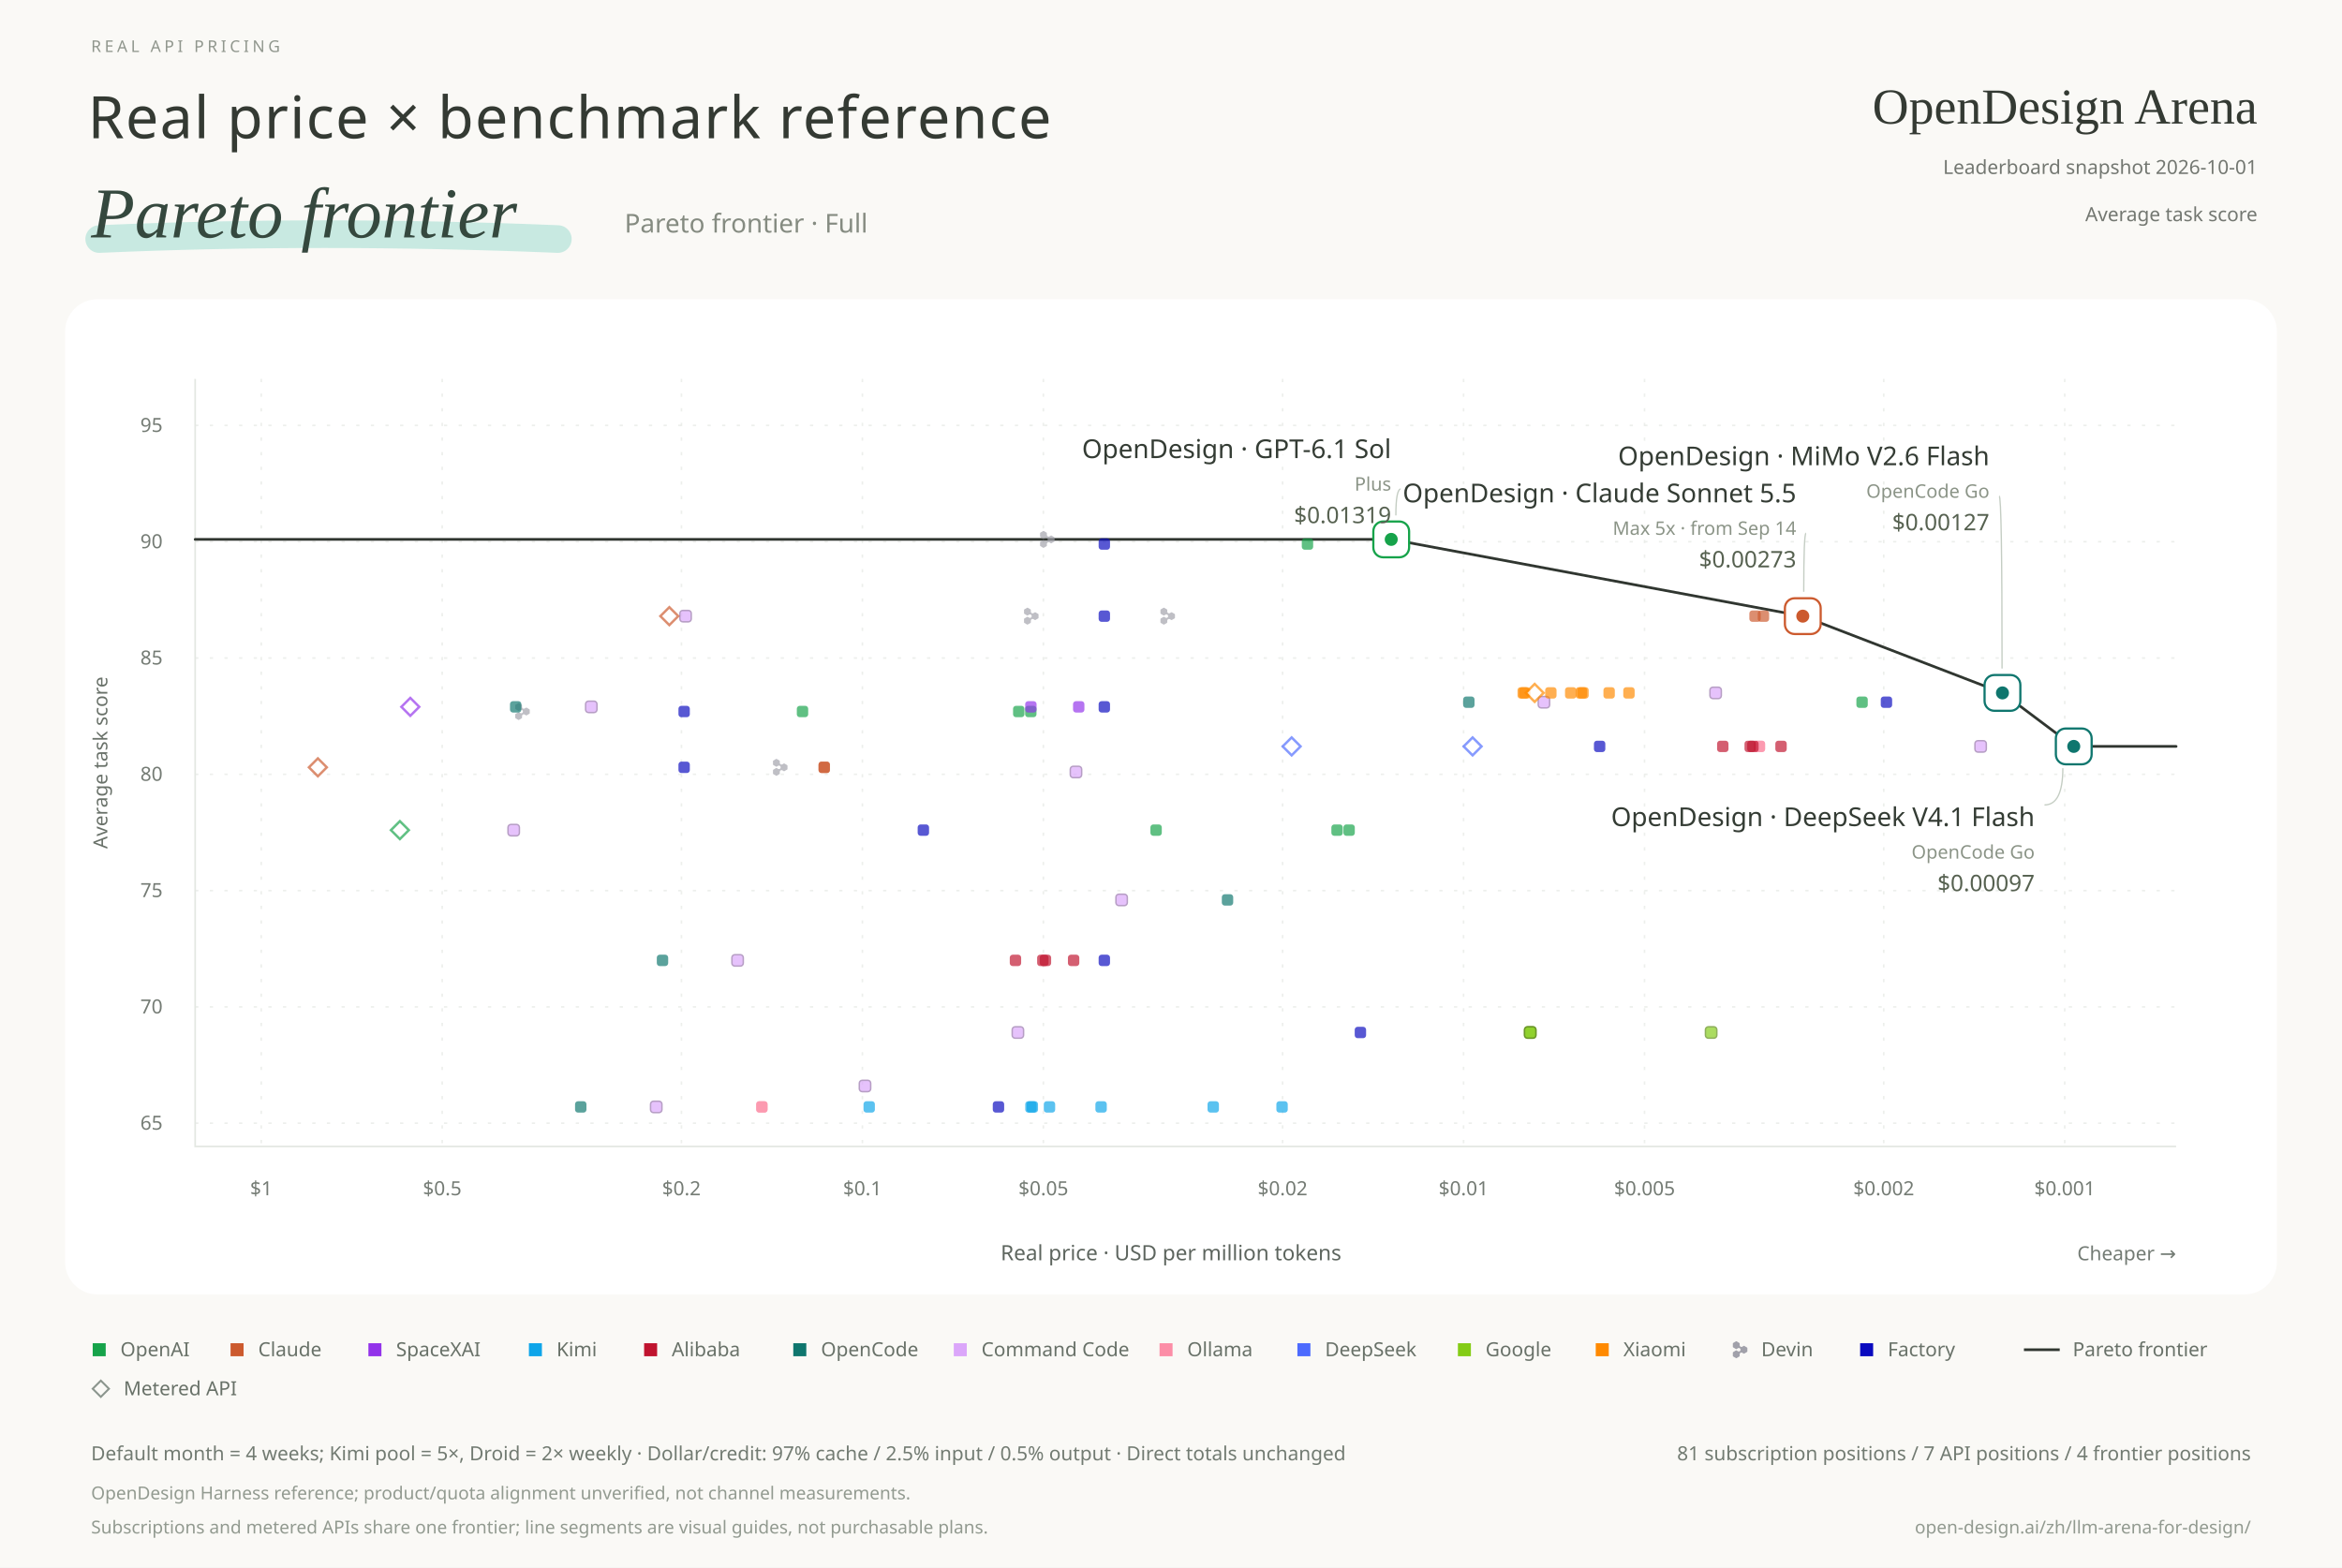
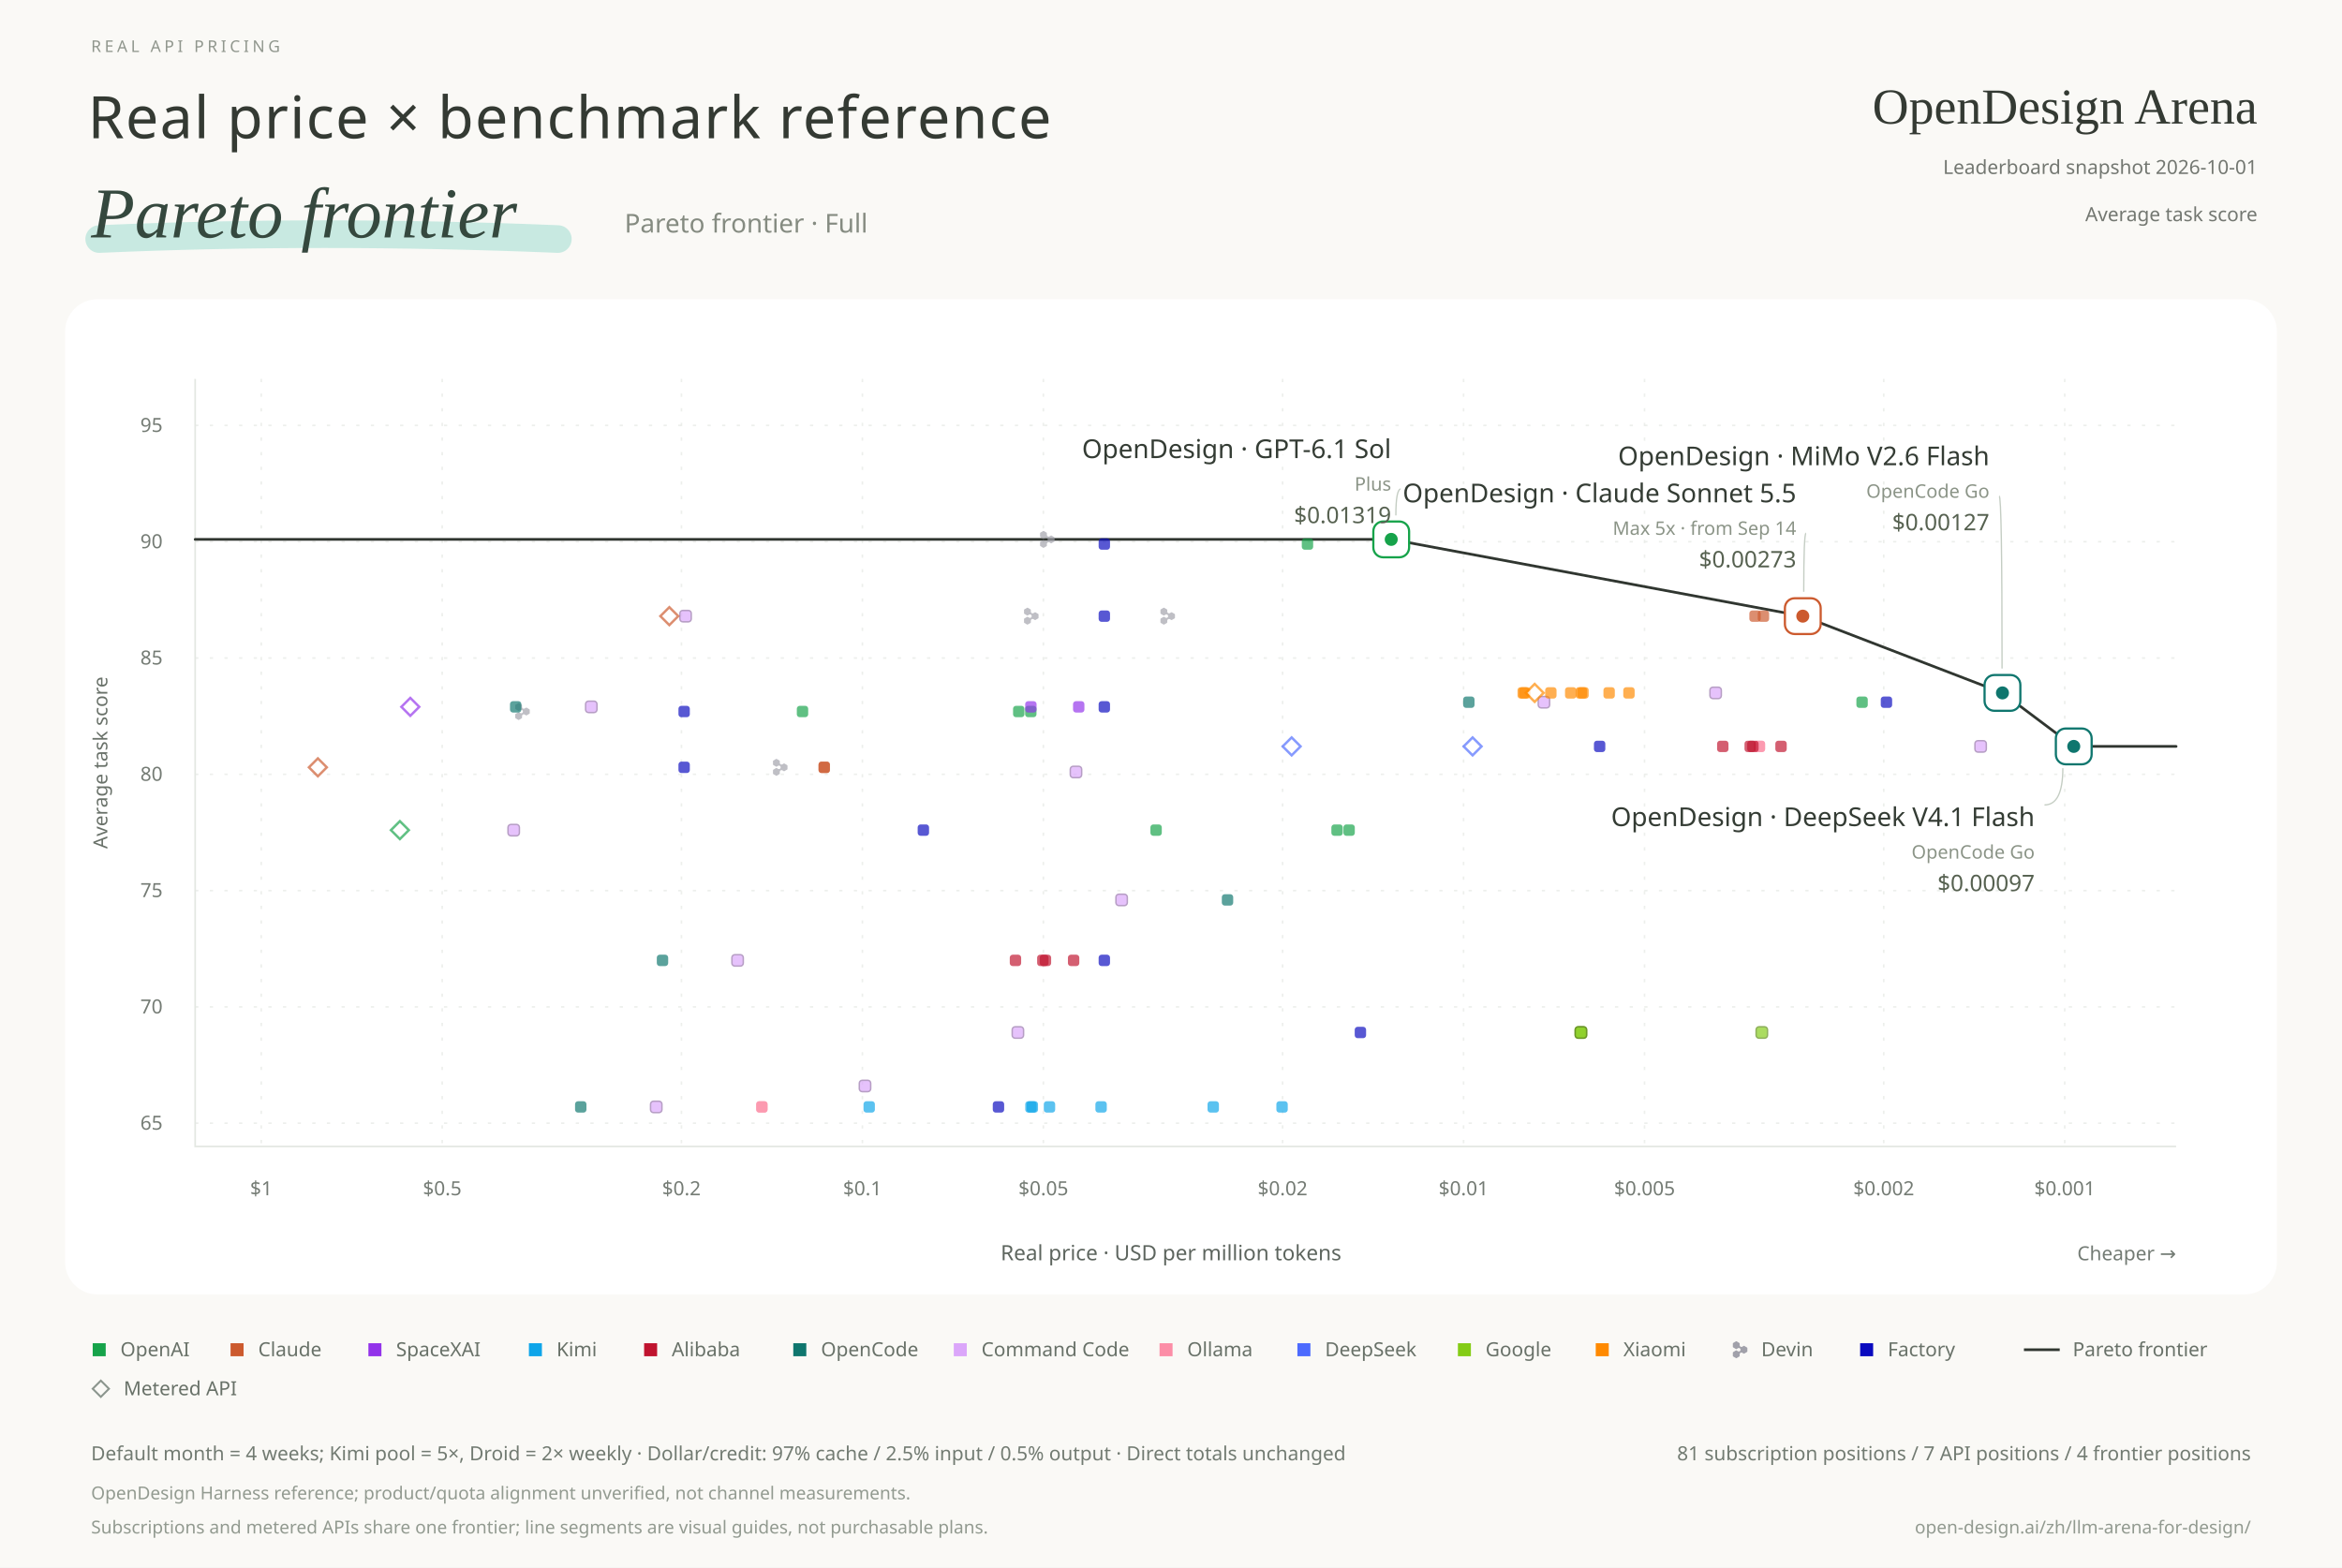
<svg xmlns="http://www.w3.org/2000/svg" width="1440" height="964" viewBox="0 0 1440 964" role="img" aria-labelledby="title desc">
  <style>text{font-family:"Microsoft YaHei","Segoe UI",sans-serif} .serif{font-family:"Times New Roman",serif} .number{font-family:"Segoe UI",sans-serif;font-variant-numeric:tabular-nums} .label-name{paint-order:stroke;stroke:#fff;stroke-width:5px;stroke-linejoin:round} .point:hover{opacity:1}</style>
  <rect width="1440" height="964" fill="#FAF9F6" />
  <text x="56.000" y="32.000" font-size="10" fill="#90968D" text-anchor="start" font-weight="400" letter-spacing="2.1">REAL API PRICING</text>
  <text x="54.000" y="85.000" font-size="36" fill="#343A33" text-anchor="start" font-weight="300" letter-spacing=".8">Real price × benchmark reference</text>
  <path d="M61 147 Q197 141 343 147" stroke="#9FDDD0" stroke-width="17" stroke-linecap="round" opacity=".55" fill="none" />
  <text x="56.000" y="146.000" font-size="44" fill="#35483E" text-anchor="start" font-weight="400" class="serif" font-style="italic">Pareto frontier</text>
  <text x="384.000" y="143.000" font-size="16" fill="#858B81" text-anchor="start" font-weight="300">Pareto frontier · Full</text>
  <text x="1388.000" y="76.000" font-size="31" fill="#343A33" text-anchor="end" font-weight="400" class="serif">OpenDesign Arena</text>
  <text x="1388.000" y="107.000" font-size="12" fill="#737771" text-anchor="end" font-weight="400">Leaderboard snapshot  2026-10-01</text>
  <text x="1388.000" y="136.000" font-size="12" fill="#737771" text-anchor="end" font-weight="400">Average task score</text>
  <rect x="40" y="184" width="1360" height="612" rx="20" fill="#FFFFFF" />
  <path d="M1269.513 233V705" stroke="#E8EBE7" stroke-dasharray="2 7" opacity=".8" />
  <text x="1269.513" y="735.000" font-size="12" fill="#747B74" text-anchor="middle" font-weight="400" class="number">$0.001</text>
  <path d="M1158.244 233V705" stroke="#E8EBE7" stroke-dasharray="2 7" opacity=".8" />
  <text x="1158.244" y="735.000" font-size="12" fill="#747B74" text-anchor="middle" font-weight="400" class="number">$0.002</text>
  <path d="M1011.154 233V705" stroke="#E8EBE7" stroke-dasharray="2 7" opacity=".8" />
  <text x="1011.154" y="735.000" font-size="12" fill="#747B74" text-anchor="middle" font-weight="400" class="number">$0.005</text>
  <path d="M899.885 233V705" stroke="#E8EBE7" stroke-dasharray="2 7" opacity=".8" />
  <text x="899.885" y="735.000" font-size="12" fill="#747B74" text-anchor="middle" font-weight="400" class="number">$0.01</text>
  <path d="M788.615 233V705" stroke="#E8EBE7" stroke-dasharray="2 7" opacity=".8" />
  <text x="788.615" y="735.000" font-size="12" fill="#747B74" text-anchor="middle" font-weight="400" class="number">$0.02</text>
  <path d="M641.526 233V705" stroke="#E8EBE7" stroke-dasharray="2 7" opacity=".8" />
  <text x="641.526" y="735.000" font-size="12" fill="#747B74" text-anchor="middle" font-weight="400" class="number">$0.05</text>
  <path d="M530.256 233V705" stroke="#E8EBE7" stroke-dasharray="2 7" opacity=".8" />
  <text x="530.256" y="735.000" font-size="12" fill="#747B74" text-anchor="middle" font-weight="400" class="number">$0.1</text>
  <path d="M418.987 233V705" stroke="#E8EBE7" stroke-dasharray="2 7" opacity=".8" />
  <text x="418.987" y="735.000" font-size="12" fill="#747B74" text-anchor="middle" font-weight="400" class="number">$0.2</text>
  <path d="M271.897 233V705" stroke="#E8EBE7" stroke-dasharray="2 7" opacity=".8" />
  <text x="271.897" y="735.000" font-size="12" fill="#747B74" text-anchor="middle" font-weight="400" class="number">$0.5</text>
  <path d="M160.628 233V705" stroke="#E8EBE7" stroke-dasharray="2 7" opacity=".8" />
  <text x="160.628" y="735.000" font-size="12" fill="#747B74" text-anchor="middle" font-weight="400" class="number">$1</text>
  <path d="M120 690.697H1338" stroke="#E8EBE7" stroke-dasharray="2 7" opacity=".8" />
  <text x="100.000" y="694.697" font-size="12" fill="#747B74" text-anchor="end" font-weight="400" class="number">65</text>
  <path d="M120 619.182H1338" stroke="#E8EBE7" stroke-dasharray="2 7" opacity=".8" />
  <text x="100.000" y="623.182" font-size="12" fill="#747B74" text-anchor="end" font-weight="400" class="number">70</text>
  <path d="M120 547.667H1338" stroke="#E8EBE7" stroke-dasharray="2 7" opacity=".8" />
  <text x="100.000" y="551.667" font-size="12" fill="#747B74" text-anchor="end" font-weight="400" class="number">75</text>
  <path d="M120 476.152H1338" stroke="#E8EBE7" stroke-dasharray="2 7" opacity=".8" />
  <text x="100.000" y="480.152" font-size="12" fill="#747B74" text-anchor="end" font-weight="400" class="number">80</text>
  <path d="M120 404.636H1338" stroke="#E8EBE7" stroke-dasharray="2 7" opacity=".8" />
  <text x="100.000" y="408.636" font-size="12" fill="#747B74" text-anchor="end" font-weight="400" class="number">85</text>
  <path d="M120 333.121H1338" stroke="#E8EBE7" stroke-dasharray="2 7" opacity=".8" />
  <text x="100.000" y="337.121" font-size="12" fill="#747B74" text-anchor="end" font-weight="400" class="number">90</text>
  <path d="M120 261.606H1338" stroke="#E8EBE7" stroke-dasharray="2 7" opacity=".8" />
  <text x="100.000" y="265.606" font-size="12" fill="#747B74" text-anchor="end" font-weight="400" class="number">95</text>
  <path d="M120 233V705H1338" fill="none" stroke="#E3E7E2" />
  <text x="66.000" y="469.000" font-size="12" fill="#697169" text-anchor="middle" font-weight="400" transform="rotate(-90 66 469.0)">Average task score</text>
  <text x="720.000" y="775.000" font-size="13" fill="#5D655E" text-anchor="middle" font-weight="400">Real price · USD per million tokens</text>
  <text x="1338.000" y="775.000" font-size="12" fill="#737B74" text-anchor="end" font-weight="400">Cheaper →</text>
  <path id="frontier" d="M120.000,331.691 L855.407,331.691 L1108.461,378.891 L1231.230,426.091 L1275.066,458.988 L1338.000,458.988" fill="none" stroke="#303630" stroke-width="1.65" stroke-linecap="round" stroke-linejoin="round" />
  <g class="point" data-billing="subscription" data-frontier="false" data-price="0.032467532" data-score="77.6" data-x="710.839" data-y="510.479" transform="translate(710.839 510.479)">
    <rect x="-3.5" y="-3.5" width="7" height="7" rx="1.8" fill="#16A34A" opacity=".68" />
  </g>
  <g class="point" data-billing="subscription" data-frontier="false" data-price="0.016233766" data-score="77.6" data-x="822.108" data-y="510.479" transform="translate(822.108 510.479)">
    <rect x="-3.5" y="-3.5" width="7" height="7" rx="1.8" fill="#16A34A" opacity=".68" />
  </g>
  <g class="point" data-billing="subscription" data-frontier="false" data-price="0.015501473" data-score="77.6" data-x="829.517" data-y="510.479" transform="translate(829.517 510.479)">
    <rect x="-3.5" y="-3.5" width="7" height="7" rx="1.8" fill="#16A34A" opacity=".68" />
  </g>
  <g class="point" data-billing="subscription" data-frontier="false" data-price="0.12578616" data-score="82.7" data-x="493.429" data-y="437.533" transform="translate(493.429 437.533)">
    <rect x="-3.5" y="-3.5" width="7" height="7" rx="1.8" fill="#16A34A" opacity=".68" />
  </g>
  <g class="point" data-billing="subscription" data-frontier="false" data-price="0.018181818" data-score="89.9" data-x="803.915" data-y="334.552" transform="translate(803.915 334.552)">
    <rect x="-3.5" y="-3.5" width="7" height="7" rx="1.8" fill="#16A34A" opacity=".68" />
  </g>
  <g class="point" data-billing="subscription" data-frontier="false" data-price="0.0021732044" data-score="83.1" data-x="1144.911" data-y="431.812" transform="translate(1144.911 431.812)">
    <rect x="-3.5" y="-3.5" width="7" height="7" rx="1.8" fill="#16A34A" opacity=".68" />
  </g>
  <g class="point" data-billing="subscription" data-frontier="true" data-price="0.013192612" data-score="90.1" data-x="855.407" data-y="331.691" transform="translate(855.407 331.691)">
    <rect x="-11" y="-11" width="22" height="22" rx="6" fill="#FFF" stroke="#16A34A" stroke-width="1.35" />
    <circle r="4" fill="#16A34A" />
  </g>
  <g class="point" data-billing="subscription" data-frontier="false" data-price="0.052465897" data-score="82.7" data-x="633.798" data-y="437.533" transform="translate(633.798 437.533)">
    <rect x="-3.5" y="-3.5" width="7" height="7" rx="1.8" fill="#16A34A" opacity=".68" />
  </g>
  <g class="point" data-billing="subscription" data-frontier="false" data-price="0.36764706" data-score="82.7" data-x="321.257" data-y="437.533" transform="translate(321.257 437.533)">
    <path transform="translate(-4.46 -5.23) scale(0.091)" d="M0 38.652V14.835C7.06768e-06 13.788 0.546 12.821 1.431 12.298L21.581 0.393C22.467 -0.131 23.558 -0.131 24.444 0.393L44.594 12.298C45.48 12.821 46.025 13.788 46.025 14.835V26.998C46.114 31.04 48.201 34.938 51.872 37.108C55.544 39.277 59.886 39.178 63.351 37.235L73.644 31.153C74.53 30.63 75.621 30.63 76.507 31.153L96.657 43.058C97.543 43.582 98.088 44.549 98.088 45.596V69.406C98.088 70.453 97.543 71.42 96.657 71.943L76.507 83.849C75.621 84.372 74.53 84.372 73.644 83.849L63.434 77.816C59.956 75.828 55.574 75.71 51.873 77.896C48.202 80.065 46.115 83.963 46.026 88.005V100.165C46.026 101.212 45.48 102.179 44.595 102.702L24.445 114.607C23.559 115.131 22.468 115.131 21.582 114.607L1.432 102.702C0.547 102.179 0.001 101.212 0.001 100.165V76.355C0.001 75.308 0.547 74.341 1.432 73.817L21.582 61.912C22.468 61.389 23.559 61.389 24.445 61.912L34.762 68.008C38.222 69.937 42.553 70.031 46.215 67.867C49.916 65.68 52.006 61.737 52.063 57.66C51.975 53.619 49.887 49.303 46.216 47.133C42.545 44.964 38.202 45.063 34.737 47.006L24.397 53.15C23.507 53.679 22.409 53.678 21.52 53.149L1.423 41.184C0.542 40.66 -7.06754e-06 39.695 0 38.652Z" fill="#A1A1AA" opacity="0.68" />
  </g>
  <g class="point" data-billing="subscription" data-frontier="false" data-price="0.05236973" data-score="86.8" data-x="634.092" data-y="378.891" transform="translate(634.092 378.891)">
    <path transform="translate(-4.46 -5.23) scale(0.091)" d="M0 38.652V14.835C7.06768e-06 13.788 0.546 12.821 1.431 12.298L21.581 0.393C22.467 -0.131 23.558 -0.131 24.444 0.393L44.594 12.298C45.48 12.821 46.025 13.788 46.025 14.835V26.998C46.114 31.04 48.201 34.938 51.872 37.108C55.544 39.277 59.886 39.178 63.351 37.235L73.644 31.153C74.53 30.63 75.621 30.63 76.507 31.153L96.657 43.058C97.543 43.582 98.088 44.549 98.088 45.596V69.406C98.088 70.453 97.543 71.42 96.657 71.943L76.507 83.849C75.621 84.372 74.53 84.372 73.644 83.849L63.434 77.816C59.956 75.828 55.574 75.71 51.873 77.896C48.202 80.065 46.115 83.963 46.026 88.005V100.165C46.026 101.212 45.48 102.179 44.595 102.702L24.445 114.607C23.559 115.131 22.468 115.131 21.582 114.607L1.432 102.702C0.547 102.179 0.001 101.212 0.001 100.165V76.355C0.001 75.308 0.547 74.341 1.432 73.817L21.582 61.912C22.468 61.389 23.559 61.389 24.445 61.912L34.762 68.008C38.222 69.937 42.553 70.031 46.215 67.867C49.916 65.68 52.006 61.737 52.063 57.66C51.975 53.619 49.887 49.303 46.216 47.133C42.545 44.964 38.202 45.063 34.737 47.006L24.397 53.15C23.507 53.679 22.409 53.678 21.52 53.149L1.423 41.184C0.542 40.66 -7.06754e-06 39.695 0 38.652Z" fill="#A1A1AA" opacity="0.68" />
  </g>
  <g class="point" data-billing="subscription" data-frontier="false" data-price="0.049248953" data-score="90.1" data-x="643.955" data-y="331.691" transform="translate(643.955 331.691)">
    <path transform="translate(-4.46 -5.23) scale(0.091)" d="M0 38.652V14.835C7.06768e-06 13.788 0.546 12.821 1.431 12.298L21.581 0.393C22.467 -0.131 23.558 -0.131 24.444 0.393L44.594 12.298C45.48 12.821 46.025 13.788 46.025 14.835V26.998C46.114 31.04 48.201 34.938 51.872 37.108C55.544 39.277 59.886 39.178 63.351 37.235L73.644 31.153C74.53 30.63 75.621 30.63 76.507 31.153L96.657 43.058C97.543 43.582 98.088 44.549 98.088 45.596V69.406C98.088 70.453 97.543 71.42 96.657 71.943L76.507 83.849C75.621 84.372 74.53 84.372 73.644 83.849L63.434 77.816C59.956 75.828 55.574 75.71 51.873 77.896C48.202 80.065 46.115 83.963 46.026 88.005V100.165C46.026 101.212 45.48 102.179 44.595 102.702L24.445 114.607C23.559 115.131 22.468 115.131 21.582 114.607L1.432 102.702C0.547 102.179 0.001 101.212 0.001 100.165V76.355C0.001 75.308 0.547 74.341 1.432 73.817L21.582 61.912C22.468 61.389 23.559 61.389 24.445 61.912L34.762 68.008C38.222 69.937 42.553 70.031 46.215 67.867C49.916 65.68 52.006 61.737 52.063 57.66C51.975 53.619 49.887 49.303 46.216 47.133C42.545 44.964 38.202 45.063 34.737 47.006L24.397 53.15C23.507 53.679 22.409 53.678 21.52 53.149L1.423 41.184C0.542 40.66 -7.06754e-06 39.695 0 38.652Z" fill="#A1A1AA" opacity="0.68" />
  </g>
  <g class="point" data-billing="subscription" data-frontier="false" data-price="0.031055901" data-score="86.8" data-x="717.974" data-y="378.891" transform="translate(717.974 378.891)">
    <path transform="translate(-4.46 -5.23) scale(0.091)" d="M0 38.652V14.835C7.06768e-06 13.788 0.546 12.821 1.431 12.298L21.581 0.393C22.467 -0.131 23.558 -0.131 24.444 0.393L44.594 12.298C45.48 12.821 46.025 13.788 46.025 14.835V26.998C46.114 31.04 48.201 34.938 51.872 37.108C55.544 39.277 59.886 39.178 63.351 37.235L73.644 31.153C74.53 30.63 75.621 30.63 76.507 31.153L96.657 43.058C97.543 43.582 98.088 44.549 98.088 45.596V69.406C98.088 70.453 97.543 71.42 96.657 71.943L76.507 83.849C75.621 84.372 74.53 84.372 73.644 83.849L63.434 77.816C59.956 75.828 55.574 75.71 51.873 77.896C48.202 80.065 46.115 83.963 46.026 88.005V100.165C46.026 101.212 45.48 102.179 44.595 102.702L24.445 114.607C23.559 115.131 22.468 115.131 21.582 114.607L1.432 102.702C0.547 102.179 0.001 101.212 0.001 100.165V76.355C0.001 75.308 0.547 74.341 1.432 73.817L21.582 61.912C22.468 61.389 23.559 61.389 24.445 61.912L34.762 68.008C38.222 69.937 42.553 70.031 46.215 67.867C49.916 65.68 52.006 61.737 52.063 57.66C51.975 53.619 49.887 49.303 46.216 47.133C42.545 44.964 38.202 45.063 34.737 47.006L24.397 53.15C23.507 53.679 22.409 53.678 21.52 53.149L1.423 41.184C0.542 40.66 -7.06754e-06 39.695 0 38.652Z" fill="#A1A1AA" opacity="0.68" />
  </g>
  <g class="point" data-billing="subscription" data-frontier="false" data-price="0.1369863" data-score="80.3" data-x="479.737" data-y="471.861" transform="translate(479.737 471.861)">
    <path transform="translate(-4.46 -5.23) scale(0.091)" d="M0 38.652V14.835C7.06768e-06 13.788 0.546 12.821 1.431 12.298L21.581 0.393C22.467 -0.131 23.558 -0.131 24.444 0.393L44.594 12.298C45.48 12.821 46.025 13.788 46.025 14.835V26.998C46.114 31.04 48.201 34.938 51.872 37.108C55.544 39.277 59.886 39.178 63.351 37.235L73.644 31.153C74.53 30.63 75.621 30.63 76.507 31.153L96.657 43.058C97.543 43.582 98.088 44.549 98.088 45.596V69.406C98.088 70.453 97.543 71.42 96.657 71.943L76.507 83.849C75.621 84.372 74.53 84.372 73.644 83.849L63.434 77.816C59.956 75.828 55.574 75.71 51.873 77.896C48.202 80.065 46.115 83.963 46.026 88.005V100.165C46.026 101.212 45.48 102.179 44.595 102.702L24.445 114.607C23.559 115.131 22.468 115.131 21.582 114.607L1.432 102.702C0.547 102.179 0.001 101.212 0.001 100.165V76.355C0.001 75.308 0.547 74.341 1.432 73.817L21.582 61.912C22.468 61.389 23.559 61.389 24.445 61.912L34.762 68.008C38.222 69.937 42.553 70.031 46.215 67.867C49.916 65.68 52.006 61.737 52.063 57.66C51.975 53.619 49.887 49.303 46.216 47.133C42.545 44.964 38.202 45.063 34.737 47.006L24.397 53.15C23.507 53.679 22.409 53.678 21.52 53.149L1.423 41.184C0.542 40.66 -7.06754e-06 39.695 0 38.652Z" fill="#A1A1AA" opacity="0.68" />
  </g>
-   <g class="point" data-billing="subscription" data-frontier="false" data-price="0.0077450601" data-score="68.9" data-x="940.904" data-y="634.915" transform="translate(940.904 634.915)">
+   <g class="point" data-billing="subscription" data-frontier="false" data-price="0.0063784301" data-score="68.9" data-x="972.068" data-y="634.915" transform="translate(972.068 634.915)">
    <rect x="-3.5" y="-3.5" width="7" height="7" rx="1.8" fill="#84CC16" opacity=".68" stroke="#5A8B0F" stroke-width=".9" />
  </g>
-   <g class="point" data-billing="subscription" data-frontier="false" data-price="0.0077481596" data-score="68.9" data-x="940.840" data-y="634.915" transform="translate(940.840 634.915)">
+   <g class="point" data-billing="subscription" data-frontier="false" data-price="0.0063809828" data-score="68.9" data-x="972.004" data-y="634.915" transform="translate(972.004 634.915)">
    <rect x="-3.5" y="-3.5" width="7" height="7" rx="1.8" fill="#84CC16" opacity=".68" stroke="#5A8B0F" stroke-width=".9" />
  </g>
-   <g class="point" data-billing="subscription" data-frontier="false" data-price="0.0038742735" data-score="68.9" data-x="1052.101" data-y="634.915" transform="translate(1052.101 634.915)">
+   <g class="point" data-billing="subscription" data-frontier="false" data-price="0.0031906509" data-score="68.9" data-x="1083.265" data-y="634.915" transform="translate(1083.265 634.915)">
    <rect x="-3.5" y="-3.5" width="7" height="7" rx="1.8" fill="#84CC16" opacity=".68" stroke="#5A8B0F" stroke-width=".9" />
  </g>
  <g class="point" data-billing="subscription" data-frontier="false" data-price="0.11574074" data-score="80.3" data-x="506.790" data-y="471.861" transform="translate(506.790 471.861)">
    <rect x="-3.5" y="-3.5" width="7" height="7" rx="1.8" fill="#CC5A2E" opacity=".68" />
  </g>
  <g class="point" data-billing="subscription" data-frontier="false" data-price="0.052447552" data-score="82.9" data-x="633.854" data-y="434.673" transform="translate(633.854 434.673)">
    <rect x="-3.5" y="-3.5" width="7" height="7" rx="1.8" fill="#9333EA" opacity=".68" />
  </g>
  <g class="point" data-billing="subscription" data-frontier="false" data-price="0.043668122" data-score="82.9" data-x="663.262" data-y="434.673" transform="translate(663.262 434.673)">
    <rect x="-3.5" y="-3.5" width="7" height="7" rx="1.8" fill="#9333EA" opacity=".68" />
  </g>
  <g class="point" data-billing="subscription" data-frontier="false" data-price="0.02004111" data-score="65.7" data-x="788.286" data-y="680.685" transform="translate(788.286 680.685)">
    <rect x="-3.5" y="-3.5" width="7" height="7" rx="1.8" fill="#0EA5E9" opacity=".68" />
  </g>
  <g class="point" data-billing="subscription" data-frontier="false" data-price="0.048843188" data-score="65.7" data-x="645.283" data-y="680.685" transform="translate(645.283 680.685)">
    <rect x="-3.5" y="-3.5" width="7" height="7" rx="1.8" fill="#0EA5E9" opacity=".68" />
  </g>
  <g class="point" data-billing="subscription" data-frontier="false" data-price="0.026086957" data-score="65.7" data-x="745.963" data-y="680.685" transform="translate(745.963 680.685)">
    <rect x="-3.5" y="-3.5" width="7" height="7" rx="1.8" fill="#0EA5E9" opacity=".68" />
  </g>
  <g class="point" data-billing="subscription" data-frontier="false" data-price="0.097435897" data-score="65.7" data-x="534.426" data-y="680.685" transform="translate(534.426 680.685)">
    <rect x="-3.5" y="-3.5" width="7" height="7" rx="1.8" fill="#0EA5E9" opacity=".68" />
  </g>
  <g class="point" data-billing="subscription" data-frontier="false" data-price="0.04008222" data-score="65.7" data-x="677.017" data-y="680.685" transform="translate(677.017 680.685)">
    <rect x="-3.5" y="-3.5" width="7" height="7" rx="1.8" fill="#0EA5E9" opacity=".68" />
  </g>
  <g class="point" data-billing="subscription" data-frontier="false" data-price="0.052160169" data-score="65.7" data-x="634.736" data-y="680.685" transform="translate(634.736 680.685)">
    <rect x="-3.5" y="-3.5" width="7" height="7" rx="1.8" fill="#0EA5E9" opacity=".68" />
  </g>
  <g class="point" data-billing="subscription" data-frontier="false" data-price="0.052437418" data-score="65.7" data-x="633.885" data-y="680.685" transform="translate(633.885 680.685)">
    <rect x="-3.5" y="-3.5" width="7" height="7" rx="1.8" fill="#0EA5E9" opacity=".68" />
  </g>
  <g class="point" data-billing="subscription" data-frontier="false" data-price="0.37735849" data-score="82.9" data-x="317.072" data-y="434.673" transform="translate(317.072 434.673)">
    <rect x="-3.5" y="-3.5" width="7" height="7" rx="1.8" fill="#0F766E" opacity=".68" />
  </g>
  <g class="point" data-billing="subscription" data-frontier="false" data-price="0.0098000784" data-score="83.1" data-x="903.127" data-y="431.812" transform="translate(903.127 431.812)">
    <rect x="-3.5" y="-3.5" width="7" height="7" rx="1.8" fill="#0F766E" opacity=".68" />
  </g>
  <g class="point" data-billing="subscription" data-frontier="false" data-price="0.29411765" data-score="65.7" data-x="357.078" data-y="680.685" transform="translate(357.078 680.685)">
    <rect x="-3.5" y="-3.5" width="7" height="7" rx="1.8" fill="#0F766E" opacity=".68" />
  </g>
  <g class="point" data-billing="subscription" data-frontier="true" data-price="0.0012693255" data-score="83.5" data-x="1231.230" data-y="426.091" transform="translate(1231.230 426.091)">
    <rect x="-11" y="-11" width="22" height="22" rx="6" fill="#FFF" stroke="#0F766E" stroke-width="1.35" />
    <circle r="4" fill="#0F766E" />
  </g>
  <g class="point" data-billing="subscription" data-frontier="false" data-price="0.21505376" data-score="72" data-x="407.338" data-y="590.576" transform="translate(407.338 590.576)">
    <rect x="-3.5" y="-3.5" width="7" height="7" rx="1.8" fill="#0F766E" opacity=".68" />
  </g>
  <g class="point" data-billing="subscription" data-frontier="true" data-price="0.00096599691" data-score="81.2" data-x="1275.066" data-y="458.988" transform="translate(1275.066 458.988)">
    <rect x="-11" y="-11" width="22" height="22" rx="6" fill="#FFF" stroke="#0F766E" stroke-width="1.35" />
    <circle r="4" fill="#0F766E" />
  </g>
  <g class="point" data-billing="subscription" data-frontier="false" data-price="0.024697456" data-score="74.6" data-x="754.749" data-y="553.388" transform="translate(754.749 553.388)">
    <rect x="-3.5" y="-3.5" width="7" height="7" rx="1.8" fill="#0F766E" opacity=".68" />
  </g>
  <g class="point" data-billing="subscription" data-frontier="false" data-price="0.38022814" data-score="77.6" data-x="315.856" data-y="510.479" transform="translate(315.856 510.479)">
    <rect x="-3.5" y="-3.5" width="7" height="7" rx="1.8" fill="#DBA6FA" opacity=".68" stroke="#9571AA" stroke-width=".9" />
  </g>
  <g class="point" data-billing="subscription" data-frontier="false" data-price="0.0013799956" data-score="81.2" data-x="1217.810" data-y="458.988" transform="translate(1217.810 458.988)">
    <rect x="-3.5" y="-3.5" width="7" height="7" rx="1.8" fill="#DBA6FA" opacity=".68" stroke="#9571AA" stroke-width=".9" />
  </g>
  <g class="point" data-billing="subscription" data-frontier="false" data-price="0.055126792" data-score="68.9" data-x="625.856" data-y="634.915" transform="translate(625.856 634.915)">
    <rect x="-3.5" y="-3.5" width="7" height="7" rx="1.8" fill="#DBA6FA" opacity=".68" stroke="#9571AA" stroke-width=".9" />
  </g>
  <g class="point" data-billing="subscription" data-frontier="false" data-price="0.16129032" data-score="72" data-x="453.518" data-y="590.576" transform="translate(453.518 590.576)">
    <rect x="-3.5" y="-3.5" width="7" height="7" rx="1.8" fill="#DBA6FA" opacity=".68" stroke="#9571AA" stroke-width=".9" />
  </g>
  <g class="point" data-billing="subscription" data-frontier="false" data-price="0.28248588" data-score="82.9" data-x="363.555" data-y="434.673" transform="translate(363.555 434.673)">
    <rect x="-3.5" y="-3.5" width="7" height="7" rx="1.8" fill="#DBA6FA" opacity=".68" stroke="#9571AA" stroke-width=".9" />
  </g>
  <g class="point" data-billing="subscription" data-frontier="false" data-price="0.0073502389" data-score="83.1" data-x="949.303" data-y="431.812" transform="translate(949.303 431.812)">
    <rect x="-3.5" y="-3.5" width="7" height="7" rx="1.8" fill="#DBA6FA" opacity=".68" stroke="#9571AA" stroke-width=".9" />
  </g>
  <g class="point" data-billing="subscription" data-frontier="false" data-price="0.03705076" data-score="74.6" data-x="689.641" data-y="553.388" transform="translate(689.641 553.388)">
    <rect x="-3.5" y="-3.5" width="7" height="7" rx="1.8" fill="#DBA6FA" opacity=".68" stroke="#9571AA" stroke-width=".9" />
  </g>
  <g class="point" data-billing="subscription" data-frontier="false" data-price="0.044130627" data-score="80.1" data-x="661.570" data-y="474.721" transform="translate(661.570 474.721)">
    <rect x="-3.5" y="-3.5" width="7" height="7" rx="1.8" fill="#DBA6FA" opacity=".68" stroke="#9571AA" stroke-width=".9" />
  </g>
  <g class="point" data-billing="subscription" data-frontier="false" data-price="0.099009901" data-score="66.6" data-x="531.854" data-y="667.812" transform="translate(531.854 667.812)">
    <rect x="-3.5" y="-3.5" width="7" height="7" rx="1.8" fill="#DBA6FA" opacity=".68" stroke="#9571AA" stroke-width=".9" />
  </g>
  <g class="point" data-billing="subscription" data-frontier="false" data-price="0.22026432" data-score="65.7" data-x="403.494" data-y="680.685" transform="translate(403.494 680.685)">
    <rect x="-3.5" y="-3.5" width="7" height="7" rx="1.8" fill="#DBA6FA" opacity=".68" stroke="#9571AA" stroke-width=".9" />
  </g>
  <g class="point" data-billing="subscription" data-frontier="false" data-price="0.0038079281" data-score="83.5" data-x="1054.874" data-y="426.091" transform="translate(1054.874 426.091)">
    <rect x="-3.5" y="-3.5" width="7" height="7" rx="1.8" fill="#DBA6FA" opacity=".68" stroke="#9571AA" stroke-width=".9" />
  </g>
  <g class="point" data-billing="subscription" data-frontier="false" data-price="0.19685039" data-score="86.8" data-x="421.535" data-y="378.891" transform="translate(421.535 378.891)">
    <rect x="-3.5" y="-3.5" width="7" height="7" rx="1.8" fill="#DBA6FA" opacity=".68" stroke="#9571AA" stroke-width=".9" />
  </g>
  <g class="point" data-billing="subscription" data-frontier="false" data-price="0.0032199897" data-score="81.2" data-x="1081.796" data-y="458.988" transform="translate(1081.796 458.988)">
    <rect x="-3.5" y="-3.5" width="7" height="7" rx="1.8" fill="#FC8EA7" opacity=".68" />
  </g>
  <g class="point" data-billing="subscription" data-frontier="false" data-price="0.14695077" data-score="65.7" data-x="468.465" data-y="680.685" transform="translate(468.465 680.685)">
    <rect x="-3.5" y="-3.5" width="7" height="7" rx="1.8" fill="#FC8EA7" opacity=".68" />
  </g>
  <g class="point" data-billing="subscription" data-frontier="false" data-price="0.0032200001" data-score="81.2" data-x="1081.795" data-y="458.988" transform="translate(1081.795 458.988)">
    <rect x="-3.5" y="-3.5" width="7" height="7" rx="1.8" fill="#FC8EA7" opacity=".68" />
  </g>
  <g class="point" data-billing="subscription" data-frontier="false" data-price="0.14699397" data-score="65.7" data-x="468.418" data-y="680.685" transform="translate(468.418 680.685)">
    <rect x="-3.5" y="-3.5" width="7" height="7" rx="1.8" fill="#FC8EA7" opacity=".68" />
  </g>
  <g class="point" data-billing="subscription" data-frontier="false" data-price="0.0079575597" data-score="83.5" data-x="936.559" data-y="426.091" transform="translate(936.559 426.091)">
    <rect x="-3.5" y="-3.5" width="7" height="7" rx="1.8" fill="#FF8A00" opacity=".68" />
  </g>
  <g class="point" data-billing="subscription" data-frontier="false" data-price="0.0063694268" data-score="83.5" data-x="972.295" data-y="426.091" transform="translate(972.295 426.091)">
    <rect x="-3.5" y="-3.5" width="7" height="7" rx="1.8" fill="#FF8A00" opacity=".68" />
  </g>
  <g class="point" data-billing="subscription" data-frontier="false" data-price="0.0079129575" data-score="83.5" data-x="937.462" data-y="426.091" transform="translate(937.462 426.091)">
    <rect x="-3.5" y="-3.5" width="7" height="7" rx="1.8" fill="#FF8A00" opacity=".68" />
  </g>
  <g class="point" data-billing="subscription" data-frontier="false" data-price="0.0063291139" data-score="83.5" data-x="973.314" data-y="426.091" transform="translate(973.314 426.091)">
    <rect x="-3.5" y="-3.5" width="7" height="7" rx="1.8" fill="#FF8A00" opacity=".68" />
  </g>
  <g class="point" data-billing="subscription" data-frontier="false" data-price="0.0071581961" data-score="83.5" data-x="953.553" data-y="426.091" transform="translate(953.553 426.091)">
    <rect x="-3.5" y="-3.5" width="7" height="7" rx="1.8" fill="#FF8A00" opacity=".68" />
  </g>
  <g class="point" data-billing="subscription" data-frontier="false" data-price="0.005726065" data-score="83.5" data-x="989.388" data-y="426.091" transform="translate(989.388 426.091)">
    <rect x="-3.5" y="-3.5" width="7" height="7" rx="1.8" fill="#FF8A00" opacity=".68" />
  </g>
  <g class="point" data-billing="subscription" data-frontier="false" data-price="0.0066339392" data-score="83.5" data-x="965.763" data-y="426.091" transform="translate(965.763 426.091)">
    <rect x="-3.5" y="-3.5" width="7" height="7" rx="1.8" fill="#FF8A00" opacity=".68" />
  </g>
  <g class="point" data-billing="subscription" data-frontier="false" data-price="0.0053072922" data-score="83.5" data-x="1001.579" data-y="426.091" transform="translate(1001.579 426.091)">
    <rect x="-3.5" y="-3.5" width="7" height="7" rx="1.8" fill="#FF8A00" opacity=".68" />
  </g>
  <g class="point" data-billing="subscription" data-frontier="false" data-price="0.055641349" data-score="72" data-x="624.365" data-y="590.576" transform="translate(624.365 590.576)">
    <rect x="-3.5" y="-3.5" width="7" height="7" rx="1.8" fill="#C0142F" opacity=".68" />
  </g>
  <g class="point" data-billing="subscription" data-frontier="false" data-price="0.0037051233" data-score="81.2" data-x="1059.267" data-y="458.988" transform="translate(1059.267 458.988)">
    <rect x="-3.5" y="-3.5" width="7" height="7" rx="1.8" fill="#C0142F" opacity=".68" />
  </g>
  <g class="point" data-billing="subscription" data-frontier="false" data-price="0.050103835" data-score="72" data-x="641.193" data-y="590.576" transform="translate(641.193 590.576)">
    <rect x="-3.5" y="-3.5" width="7" height="7" rx="1.8" fill="#C0142F" opacity=".68" />
  </g>
  <g class="point" data-billing="subscription" data-frontier="false" data-price="0.0033356666" data-score="81.2" data-x="1076.130" data-y="458.988" transform="translate(1076.130 458.988)">
    <rect x="-3.5" y="-3.5" width="7" height="7" rx="1.8" fill="#C0142F" opacity=".68" />
  </g>
  <g class="point" data-billing="subscription" data-frontier="false" data-price="0.049601854" data-score="72" data-x="642.809" data-y="590.576" transform="translate(642.809 590.576)">
    <rect x="-3.5" y="-3.5" width="7" height="7" rx="1.8" fill="#C0142F" opacity=".68" />
  </g>
  <g class="point" data-billing="subscription" data-frontier="false" data-price="0.0033013599" data-score="81.2" data-x="1077.789" data-y="458.988" transform="translate(1077.789 458.988)">
    <rect x="-3.5" y="-3.5" width="7" height="7" rx="1.8" fill="#C0142F" opacity=".68" />
  </g>
  <g class="point" data-billing="subscription" data-frontier="false" data-price="0.044530306" data-score="72" data-x="660.123" data-y="590.576" transform="translate(660.123 590.576)">
    <rect x="-3.5" y="-3.5" width="7" height="7" rx="1.8" fill="#C0142F" opacity=".68" />
  </g>
  <g class="point" data-billing="subscription" data-frontier="false" data-price="0.0029640987" data-score="81.2" data-x="1095.088" data-y="458.988" transform="translate(1095.088 458.988)">
    <rect x="-3.5" y="-3.5" width="7" height="7" rx="1.8" fill="#C0142F" opacity=".68" />
  </g>
  <g class="point" data-billing="subscription" data-frontier="false" data-price="0.11575414" data-score="80.3" data-x="506.771" data-y="471.861" transform="translate(506.771 471.861)">
    <rect x="-3.5" y="-3.5" width="7" height="7" rx="1.8" fill="#CC5A2E" opacity=".68" />
  </g>
  <g class="point" data-billing="subscription" data-frontier="false" data-price="0.0032743942" data-score="86.8" data-x="1079.106" data-y="378.891" transform="translate(1079.106 378.891)">
    <rect x="-3.5" y="-3.5" width="7" height="7" rx="1.8" fill="#CC5A2E" opacity=".68" />
  </g>
  <g class="point" data-billing="subscription" data-frontier="false" data-price="0.0031707781" data-score="86.8" data-x="1084.268" data-y="378.891" transform="translate(1084.268 378.891)">
    <rect x="-3.5" y="-3.5" width="7" height="7" rx="1.8" fill="#CC5A2E" opacity=".68" />
  </g>
  <g class="point" data-billing="subscription" data-frontier="true" data-price="0.0027271736" data-score="86.8" data-x="1108.461" data-y="378.891" transform="translate(1108.461 378.891)">
    <rect x="-11" y="-11" width="22" height="22" rx="6" fill="#FFF" stroke="#CC5A2E" stroke-width="1.35" />
    <circle r="4" fill="#CC5A2E" />
  </g>
  <g class="point" data-billing="subscription" data-frontier="false" data-price="0.054945055" data-score="82.7" data-x="626.386" data-y="437.533" transform="translate(626.386 437.533)">
    <rect x="-3.5" y="-3.5" width="7" height="7" rx="1.8" fill="#16A34A" opacity=".68" />
  </g>
  <g class="point" data-billing="subscription" data-frontier="false" data-price="0.19794141" data-score="80.3" data-x="420.648" data-y="471.861" transform="translate(420.648 471.861)">
    <rect x="-3.5" y="-3.5" width="7" height="7" rx="1.8" fill="#0A0ABF" opacity=".68" />
  </g>
  <g class="point" data-billing="subscription" data-frontier="false" data-price="0.039588282" data-score="86.8" data-x="679.007" data-y="378.891" transform="translate(679.007 378.891)">
    <rect x="-3.5" y="-3.5" width="7" height="7" rx="1.8" fill="#0A0ABF" opacity=".68" />
  </g>
  <g class="point" data-billing="subscription" data-frontier="false" data-price="0.19794141" data-score="82.7" data-x="420.648" data-y="437.533" transform="translate(420.648 437.533)">
    <rect x="-3.5" y="-3.5" width="7" height="7" rx="1.8" fill="#0A0ABF" opacity=".68" />
  </g>
  <g class="point" data-billing="subscription" data-frontier="false" data-price="0.039588282" data-score="89.9" data-x="679.007" data-y="334.552" transform="translate(679.007 334.552)">
    <rect x="-3.5" y="-3.5" width="7" height="7" rx="1.8" fill="#0A0ABF" opacity=".68" />
  </g>
  <g class="point" data-billing="subscription" data-frontier="false" data-price="0.0019794141" data-score="83.1" data-x="1159.905" data-y="431.812" transform="translate(1159.905 431.812)">
    <rect x="-3.5" y="-3.5" width="7" height="7" rx="1.8" fill="#0A0ABF" opacity=".68" />
  </g>
  <g class="point" data-billing="subscription" data-frontier="false" data-price="0.079176564" data-score="77.6" data-x="567.738" data-y="510.479" transform="translate(567.738 510.479)">
    <rect x="-3.5" y="-3.5" width="7" height="7" rx="1.8" fill="#0A0ABF" opacity=".68" />
  </g>
  <g class="point" data-billing="subscription" data-frontier="false" data-price="0.014845606" data-score="68.9" data-x="836.457" data-y="634.915" transform="translate(836.457 634.915)">
    <rect x="-3.5" y="-3.5" width="7" height="7" rx="1.8" fill="#0A0ABF" opacity=".68" />
  </g>
  <g class="point" data-billing="subscription" data-frontier="false" data-price="0.039588282" data-score="82.9" data-x="679.007" data-y="434.673" transform="translate(679.007 434.673)">
    <rect x="-3.5" y="-3.5" width="7" height="7" rx="1.8" fill="#0A0ABF" opacity=".68" />
  </g>
  <g class="point" data-billing="subscription" data-frontier="false" data-price="0.059382423" data-score="65.7" data-x="613.919" data-y="680.685" transform="translate(613.919 680.685)">
    <rect x="-3.5" y="-3.5" width="7" height="7" rx="1.8" fill="#0A0ABF" opacity=".68" />
  </g>
  <g class="point" data-billing="subscription" data-frontier="false" data-price="0.039588282" data-score="72" data-x="679.007" data-y="590.576" transform="translate(679.007 590.576)">
    <rect x="-3.5" y="-3.5" width="7" height="7" rx="1.8" fill="#0A0ABF" opacity=".68" />
  </g>
  <g class="point" data-billing="subscription" data-frontier="false" data-price="0.0059382423" data-score="81.2" data-x="983.547" data-y="458.988" transform="translate(983.547 458.988)">
    <rect x="-3.5" y="-3.5" width="7" height="7" rx="1.8" fill="#0A0ABF" opacity=".68" />
  </g>
  <g class="point" data-billing="metered" data-frontier="false" data-price="0.00966" data-score="81.2" data-x="905.438" data-y="458.988" transform="translate(905.438 458.988)">
    <path d="M0 -5.5L5.5 0 0 5.5 -5.5 0Z" fill="white" stroke="#4D6BFE" stroke-width="1.5" opacity=".68" />
  </g>
  <g class="point" data-billing="metered" data-frontier="false" data-price="0.01932" data-score="81.2" data-x="794.168" data-y="458.988" transform="translate(794.168 458.988)">
    <path d="M0 -5.5L5.5 0 0 5.5 -5.5 0Z" fill="white" stroke="#4D6BFE" stroke-width="1.5" opacity=".68" />
  </g>
  <g class="point" data-billing="metered" data-frontier="false" data-price="0.588" data-score="77.6" data-x="245.873" data-y="510.479" transform="translate(245.873 510.479)">
    <path d="M0 -5.5L5.5 0 0 5.5 -5.5 0Z" fill="white" stroke="#16A34A" stroke-width="1.5" opacity=".68" />
  </g>
  <g class="point" data-billing="metered" data-frontier="false" data-price="0.565" data-score="82.9" data-x="252.278" data-y="434.673" transform="translate(252.278 434.673)">
    <path d="M0 -5.5L5.5 0 0 5.5 -5.5 0Z" fill="white" stroke="#9333EA" stroke-width="1.5" opacity=".68" />
  </g>
  <g class="point" data-billing="metered" data-frontier="false" data-price="0.007616" data-score="83.5" data-x="943.602" data-y="426.091" transform="translate(943.602 426.091)">
    <path d="M0 -5.5L5.5 0 0 5.5 -5.5 0Z" fill="white" stroke="#FF8A00" stroke-width="1.5" opacity=".68" />
  </g>
  <g class="point" data-billing="metered" data-frontier="false" data-price="0.805" data-score="80.3" data-x="195.449" data-y="471.861" transform="translate(195.449 471.861)">
    <path d="M0 -5.5L5.5 0 0 5.5 -5.5 0Z" fill="white" stroke="#CC5A2E" stroke-width="1.5" opacity=".68" />
  </g>
  <g class="point" data-billing="metered" data-frontier="false" data-price="0.2095" data-score="86.8" data-x="411.538" data-y="378.891" transform="translate(411.538 378.891)">
    <path d="M0 -5.5L5.5 0 0 5.5 -5.5 0Z" fill="white" stroke="#CC5A2E" stroke-width="1.5" opacity=".68" />
  </g>
  <g class="front-label" data-model="gpt-6.1-sol">
    <path d="M858.257,316.964Q858.257,300.691 861.407,300.691" stroke="#C4CDC3" stroke-width=".8" fill="none" />
    <text x="855.407" y="281.691" font-size="16" fill="#343C34" text-anchor="end" font-weight="400" class="label-name">OpenDesign · GPT-6.1 Sol</text>
    <text x="855.407" y="301.691" font-size="11.5" fill="#8B9487" text-anchor="end" font-weight="400">Plus</text>
    <text x="855.407" y="321.691" font-size="14" fill="#566150" text-anchor="end" font-weight="400" class="number">$0.01319</text>
  </g>
  <g class="front-label" data-model="claude-sonnet-5.5">
    <path d="M1109.049,363.902Q1109.049,327.891 1110.461,327.891" stroke="#C4CDC3" stroke-width=".8" fill="none" />
    <text x="1104.461" y="308.891" font-size="16" fill="#343C34" text-anchor="end" font-weight="400" class="label-name">OpenDesign · Claude Sonnet 5.5</text>
    <text x="1104.461" y="328.891" font-size="11.5" fill="#8B9487" text-anchor="end" font-weight="400">Max 5x · from Sep 14</text>
    <text x="1104.461" y="348.891" font-size="14" fill="#566150" text-anchor="end" font-weight="400" class="number">$0.00273</text>
  </g>
  <g class="front-label" data-model="mimo-v2.6-flash">
    <path d="M1230.982,411.093Q1230.982,305.091 1229.230,305.091" stroke="#C4CDC3" stroke-width=".8" fill="none" />
    <text x="1223.230" y="286.091" font-size="16" fill="#343C34" text-anchor="end" font-weight="400" class="label-name">OpenDesign · MiMo V2.6 Flash</text>
    <text x="1223.230" y="306.091" font-size="11.5" fill="#8B9487" text-anchor="end" font-weight="400">OpenCode Go</text>
    <text x="1223.230" y="326.091" font-size="14" fill="#566150" text-anchor="end" font-weight="400" class="number">$0.00127</text>
  </g>
  <g class="front-label" data-model="deepseek-v4.1-flash">
    <path d="M1268.358,472.404Q1268.358,494.988 1257.066,494.988" stroke="#C4CDC3" stroke-width=".8" fill="none" />
    <text x="1251.066" y="507.988" font-size="16" fill="#343C34" text-anchor="end" font-weight="400" class="label-name">OpenDesign · DeepSeek V4.1 Flash</text>
    <text x="1251.066" y="527.988" font-size="11.5" fill="#8B9487" text-anchor="end" font-weight="400">OpenCode Go</text>
    <text x="1251.066" y="547.988" font-size="14" fill="#566150" text-anchor="end" font-weight="400" class="number">$0.00097</text>
  </g>
  <rect x="57" y="826" width="8" height="8" fill="#16A34A" />
  <text x="74.000" y="834.000" font-size="12" fill="#687168" text-anchor="start" font-weight="400">OpenAI</text>
  <rect x="141.76" y="826" width="8" height="8" fill="#CC5A2E" />
  <text x="158.760" y="834.000" font-size="12" fill="#687168" text-anchor="start" font-weight="400">Claude</text>
  <rect x="226.52" y="826" width="8" height="8" fill="#9333EA" />
  <text x="243.520" y="834.000" font-size="12" fill="#687168" text-anchor="start" font-weight="400">SpaceXAI</text>
  <rect x="325.2" y="826" width="8" height="8" fill="#0EA5E9" />
  <text x="342.200" y="834.000" font-size="12" fill="#687168" text-anchor="start" font-weight="400">Kimi</text>
  <rect x="396.04" y="826" width="8" height="8" fill="#C0142F" />
  <text x="413.040" y="834.000" font-size="12" fill="#687168" text-anchor="start" font-weight="400">Alibaba</text>
  <rect x="487.76" y="826" width="8" height="8" fill="#0F766E" />
  <text x="504.760" y="834.000" font-size="12" fill="#687168" text-anchor="start" font-weight="400">OpenCode</text>
  <rect x="586.44" y="826" width="8" height="8" fill="#DBA6FA" />
  <text x="603.440" y="834.000" font-size="12" fill="#687168" text-anchor="start" font-weight="400">Command Code</text>
  <rect x="712.96" y="826" width="8" height="8" fill="#FC8EA7" />
  <text x="729.960" y="834.000" font-size="12" fill="#687168" text-anchor="start" font-weight="400">Ollama</text>
  <rect x="797.72" y="826" width="8" height="8" fill="#4D6BFE" />
  <text x="814.720" y="834.000" font-size="12" fill="#687168" text-anchor="start" font-weight="400">DeepSeek</text>
  <rect x="896.4" y="826" width="8" height="8" fill="#84CC16" />
  <text x="913.400" y="834.000" font-size="12" fill="#687168" text-anchor="start" font-weight="400">Google</text>
  <rect x="981.16" y="826" width="8" height="8" fill="#FF8A00" />
  <text x="998.160" y="834.000" font-size="12" fill="#687168" text-anchor="start" font-weight="400">Xiaomi</text>
  <path transform="translate(1065.46 824.77) scale(0.091)" d="M0 38.652V14.835C7.06768e-06 13.788 0.546 12.821 1.431 12.298L21.581 0.393C22.467 -0.131 23.558 -0.131 24.444 0.393L44.594 12.298C45.48 12.821 46.025 13.788 46.025 14.835V26.998C46.114 31.04 48.201 34.938 51.872 37.108C55.544 39.277 59.886 39.178 63.351 37.235L73.644 31.153C74.53 30.63 75.621 30.63 76.507 31.153L96.657 43.058C97.543 43.582 98.088 44.549 98.088 45.596V69.406C98.088 70.453 97.543 71.42 96.657 71.943L76.507 83.849C75.621 84.372 74.53 84.372 73.644 83.849L63.434 77.816C59.956 75.828 55.574 75.71 51.873 77.896C48.202 80.065 46.115 83.963 46.026 88.005V100.165C46.026 101.212 45.48 102.179 44.595 102.702L24.445 114.607C23.559 115.131 22.468 115.131 21.582 114.607L1.432 102.702C0.547 102.179 0.001 101.212 0.001 100.165V76.355C0.001 75.308 0.547 74.341 1.432 73.817L21.582 61.912C22.468 61.389 23.559 61.389 24.445 61.912L34.762 68.008C38.222 69.937 42.553 70.031 46.215 67.867C49.916 65.68 52.006 61.737 52.063 57.66C51.975 53.619 49.887 49.303 46.216 47.133C42.545 44.964 38.202 45.063 34.737 47.006L24.397 53.15C23.507 53.679 22.409 53.678 21.52 53.149L1.423 41.184C0.542 40.66 -7.06754e-06 39.695 0 38.652Z" fill="#A1A1AA" opacity="1.0" />
  <text x="1082.920" y="834.000" font-size="12" fill="#687168" text-anchor="start" font-weight="400">Devin</text>
  <rect x="1143.72" y="826" width="8" height="8" fill="#0A0ABF" />
  <text x="1160.720" y="834.000" font-size="12" fill="#687168" text-anchor="start" font-weight="400">Factory</text>
  <path d="M1244.44 830h22" stroke="#303630" stroke-width="1.65" />
  <text x="1274.440" y="834.000" font-size="12" fill="#687168" text-anchor="start" font-weight="400">Pareto frontier</text>
  <path d="M62 849l5 5-5 5-5-5Z" fill="none" stroke="#8B958D" stroke-width="1.2" />
  <text x="76.000" y="858.000" font-size="12" fill="#687168" text-anchor="start" font-weight="400">Metered API</text>
  <text x="56.000" y="898.000" font-size="12" fill="#727B72" text-anchor="start" font-weight="400">Default month = 4 weeks; Kimi pool = 5×, Droid = 2× weekly · Dollar/credit: 97% cache / 2.5% input / 0.5% output · Direct totals unchanged</text>
  <text x="1384.000" y="898.000" font-size="12" fill="#727B72" text-anchor="end" font-weight="400">81 subscription positions / 7 API positions / 4 frontier positions</text>
  <text x="56.000" y="922.000" font-size="11" fill="#929A90" text-anchor="start" font-weight="400">OpenDesign Harness reference; product/quota alignment unverified, not channel measurements.</text>
  <text x="56.000" y="943.000" font-size="11" fill="#929A90" text-anchor="start" font-weight="400">Subscriptions and metered APIs share one frontier; line segments are visual guides, not purchasable plans.</text>
  <text x="1384.000" y="943.000" font-size="11" fill="#929A90" text-anchor="end" font-weight="400">open-design.ai/zh/llm-arena-for-design/</text>
</svg>
